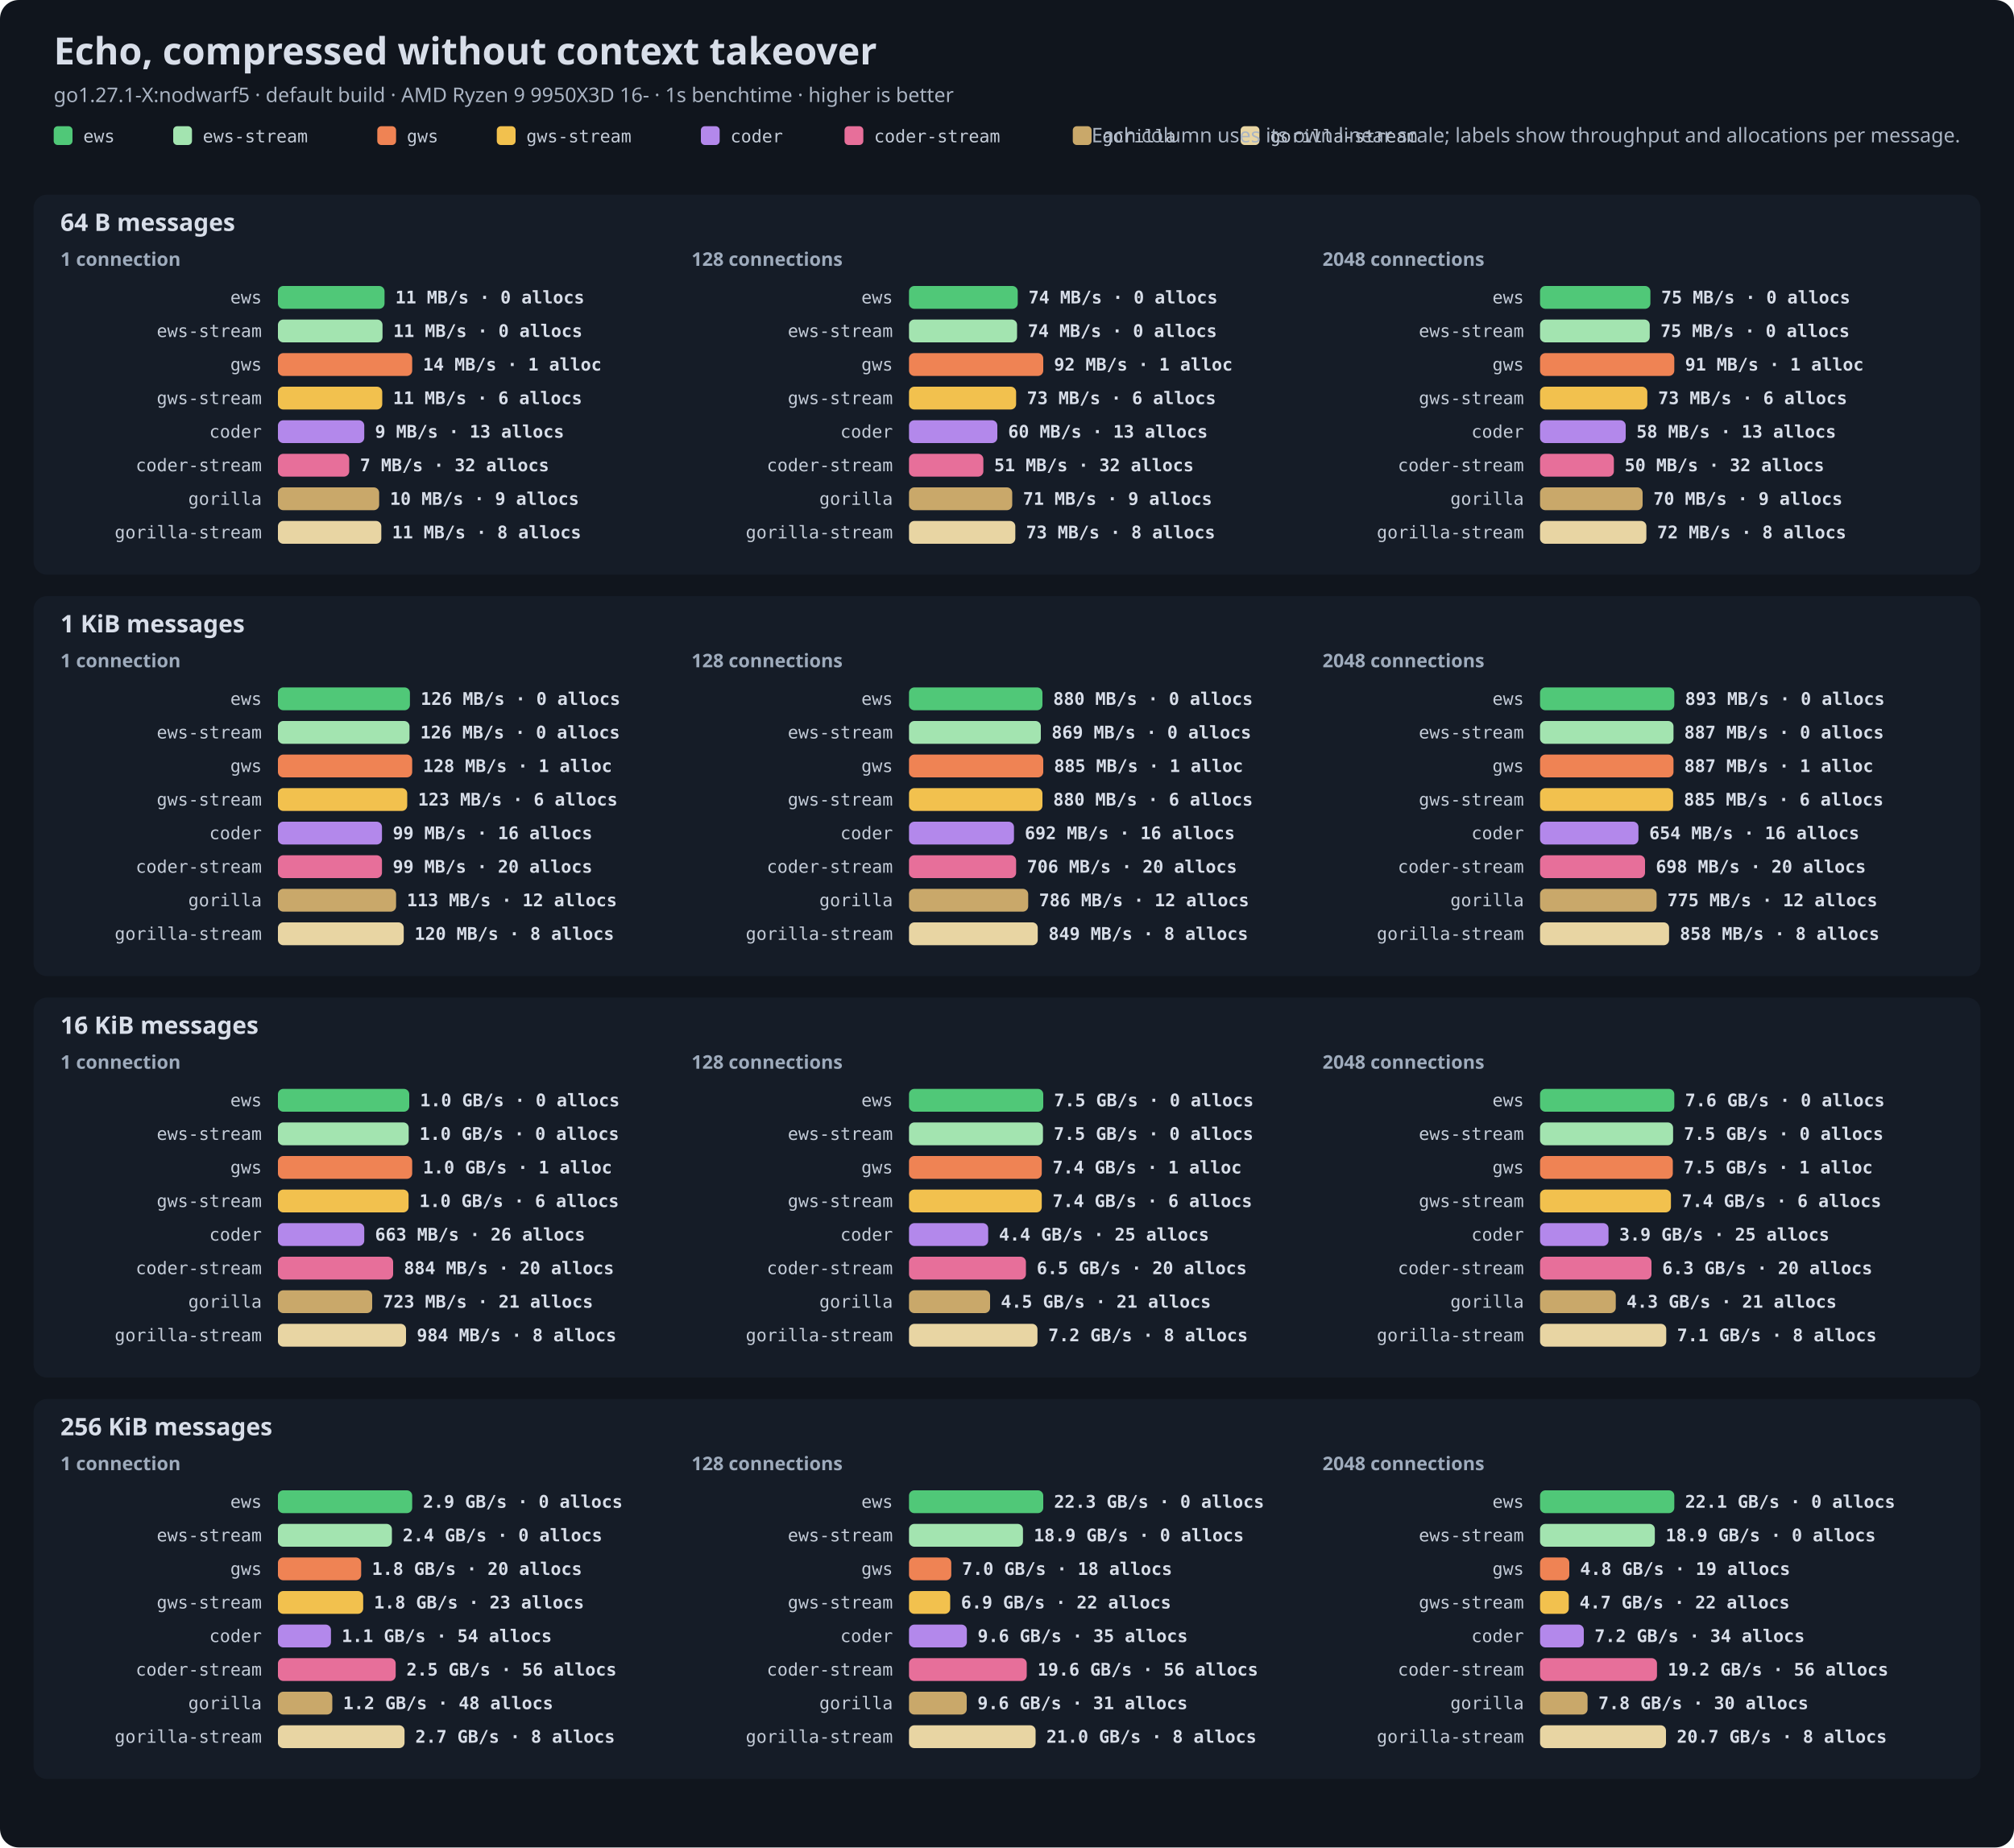
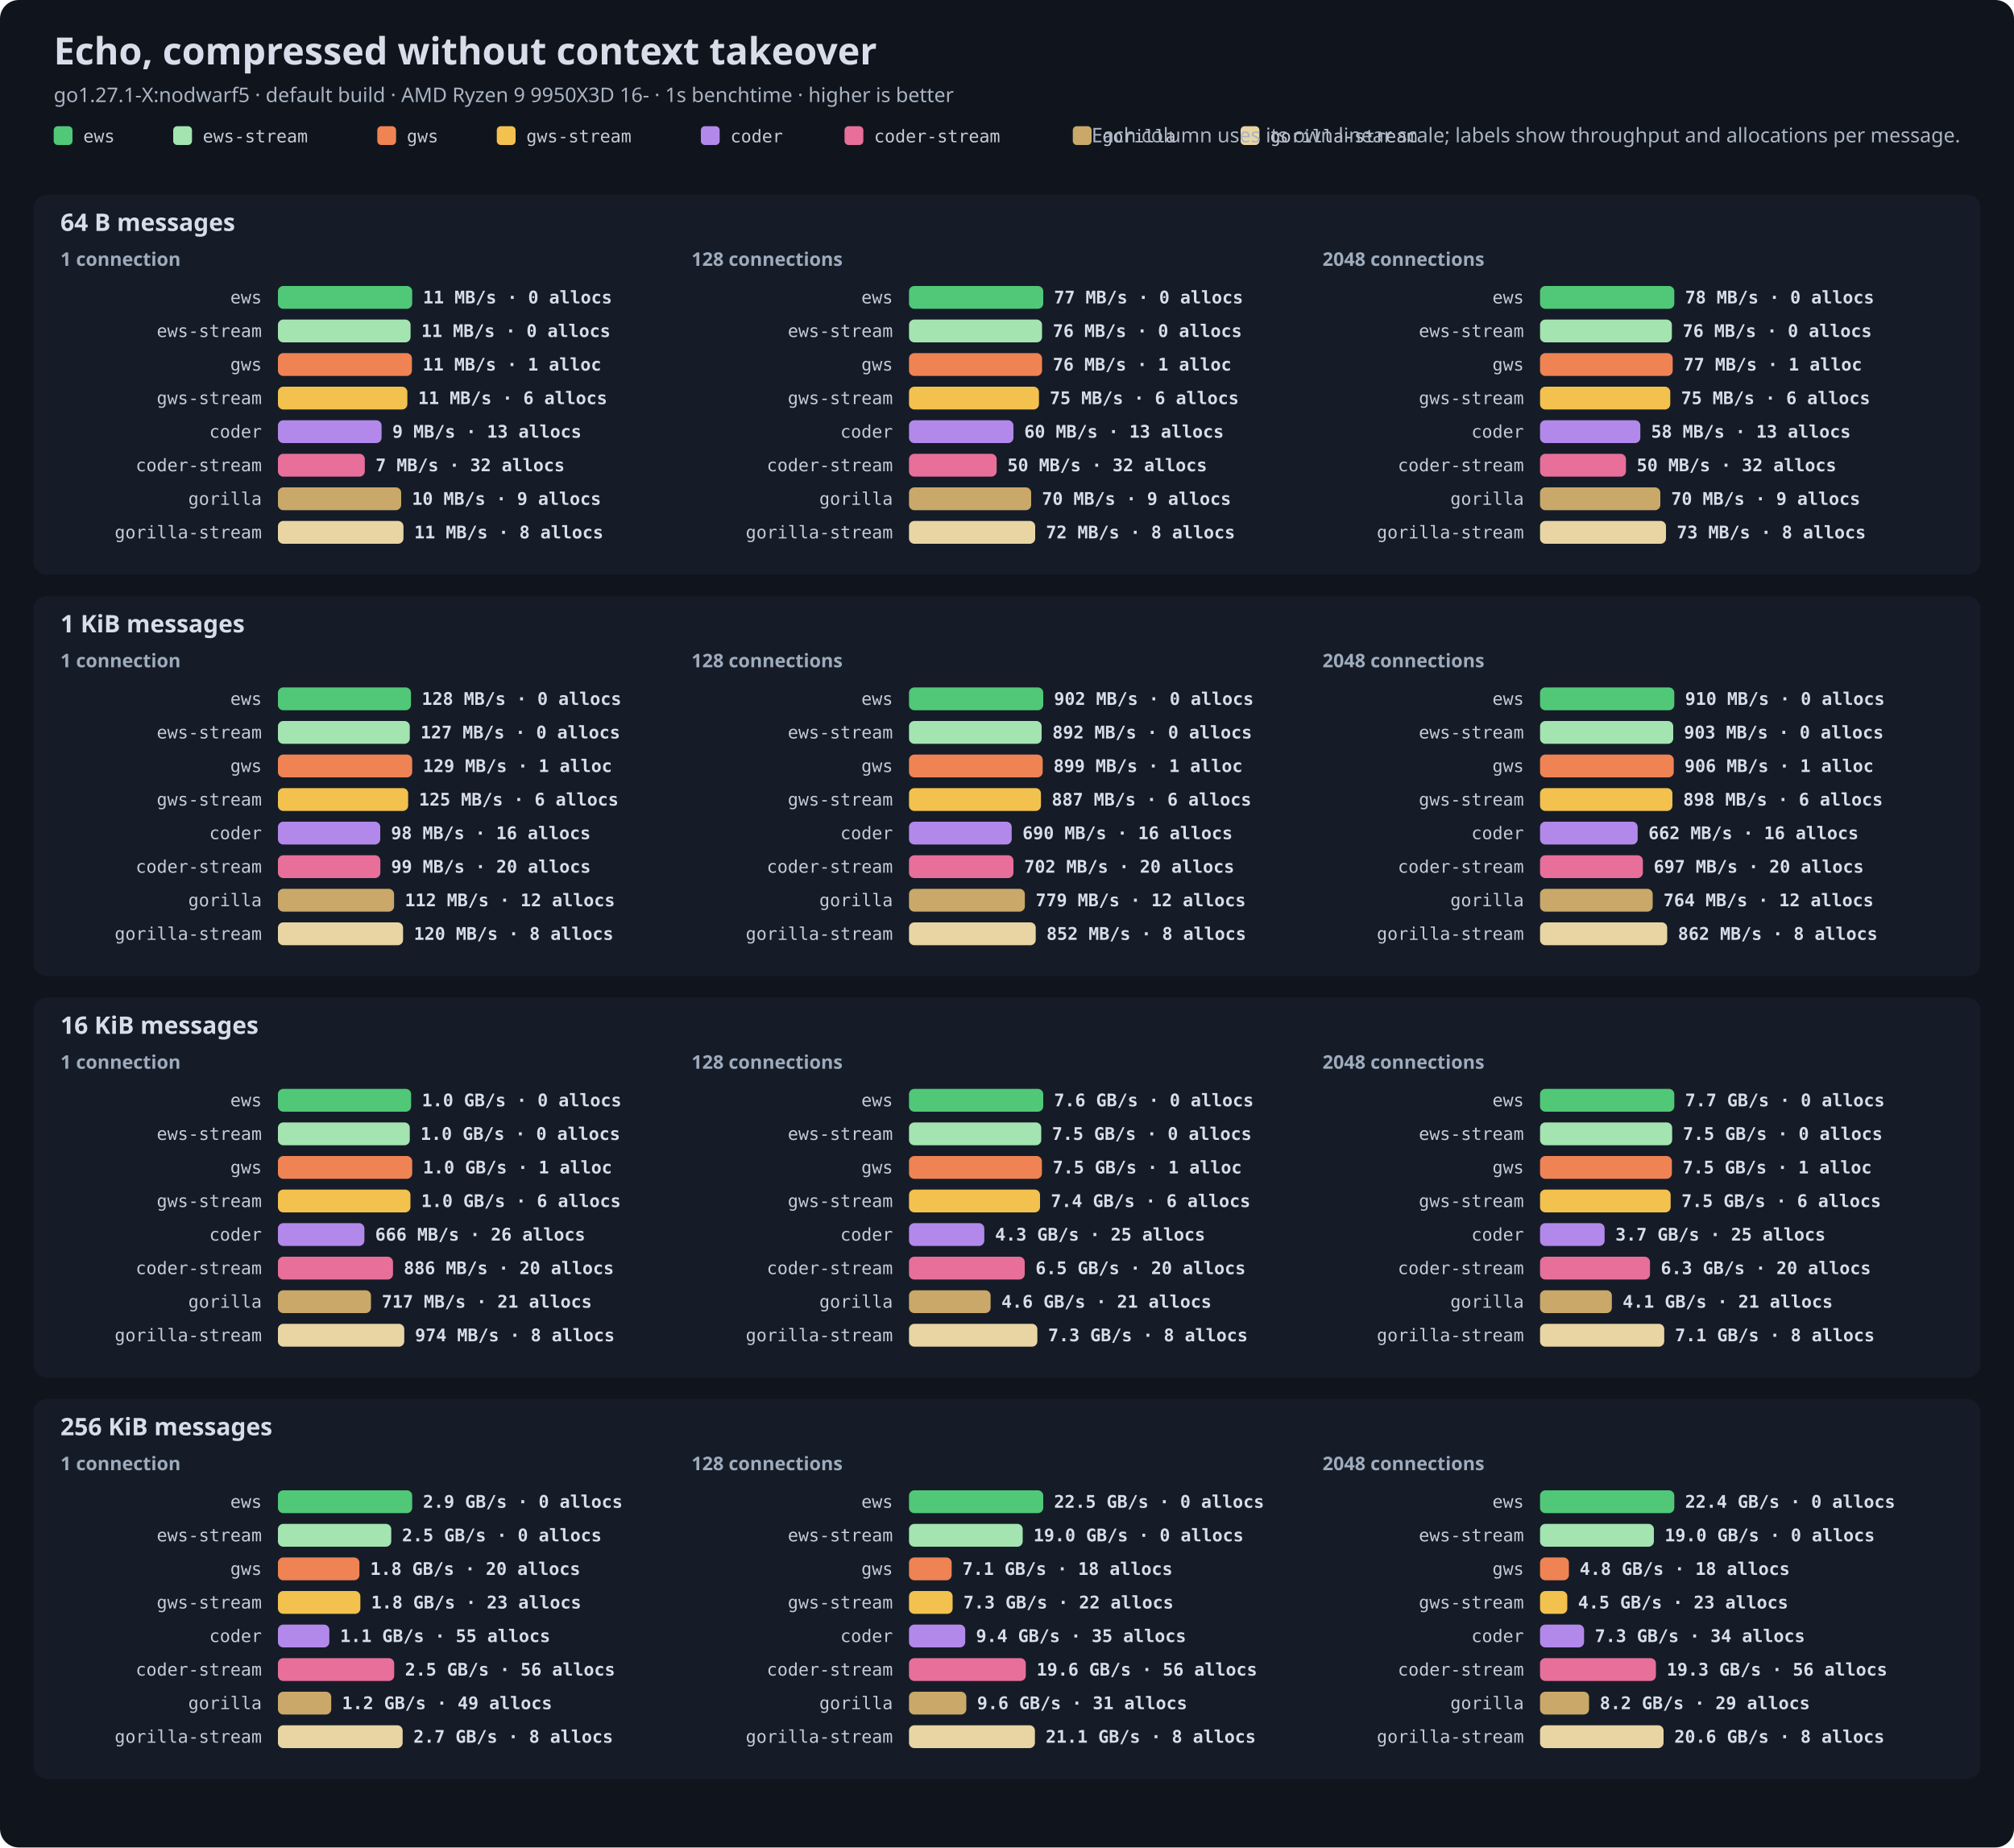
<svg xmlns="http://www.w3.org/2000/svg" width="1500" height="1376" viewBox="0 0 1500 1376" role="img" aria-labelledby="title desc">
  <style>text{font-family:ui-monospace,SFMono-Regular,Menlo,Consolas,monospace;fill:#d8dee9}.title{font-family:ui-sans-serif,system-ui,sans-serif;font-size:28px;font-weight:700}.subtitle{font-family:ui-sans-serif,system-ui,sans-serif;font-size:15px;fill:#aab4c3}.group{font-family:ui-sans-serif,system-ui,sans-serif;font-size:18px;font-weight:650}.contract{font-family:ui-sans-serif,system-ui,sans-serif;font-size:14px;font-weight:650;fill:#9eabbc}.series{font-size:13px;fill:#c4ccd8}.value{font-size:13px;font-weight:650}.panel{fill:#151c27}</style>
  <rect width="1500" height="1376" rx="14" fill="#10151d" />
  <text class="title" x="40" y="48">Echo, compressed without context takeover</text>
  <text class="subtitle" x="40" y="76">go1.27.1-X:nodwarf5 · default build · AMD Ryzen 9 9950X3D 16- · 1s benchtime · higher is better</text>
  <rect x="40" y="94" width="14" height="14" rx="3" fill="#50c878" />
  <text class="series" x="62" y="106">ews</text>
  <rect x="129" y="94" width="14" height="14" rx="3" fill="#a3e4b0" />
  <text class="series" x="151" y="106">ews-stream</text>
  <rect x="281" y="94" width="14" height="14" rx="3" fill="#ef8354" />
  <text class="series" x="303" y="106">gws</text>
  <rect x="370" y="94" width="14" height="14" rx="3" fill="#f2c14e" />
  <text class="series" x="392" y="106">gws-stream</text>
  <rect x="522" y="94" width="14" height="14" rx="3" fill="#b388eb" />
  <text class="series" x="544" y="106">coder</text>
  <rect x="629" y="94" width="14" height="14" rx="3" fill="#e76f9a" />
  <text class="series" x="651" y="106">coder-stream</text>
  <rect x="799" y="94" width="14" height="14" rx="3" fill="#c9a86a" />
  <text class="series" x="821" y="106">gorilla</text>
  <rect x="924" y="94" width="14" height="14" rx="3" fill="#e8d5a3" />
  <text class="series" x="946" y="106">gorilla-stream</text>
  <text class="subtitle" x="1460" y="106" text-anchor="end">Each column uses its own linear scale; labels show throughput and allocations per message.</text>
  <g transform="translate(0,145)">
    <rect class="panel" x="25" y="0" width="1450" height="283" rx="10" />
    <text class="group" x="45" y="27">64 B messages</text>
    <text class="contract" x="45" y="53">1 connection</text>
    <text class="series" x="195" y="81" text-anchor="end">ews</text>
-     <rect x="207" y="68" width="79.4" height="17" rx="4" fill="#50c878" />
-     <text class="value" x="294.4" y="81">11 MB/s · 0 allocs</text>
+     <rect x="207" y="68" width="100.0" height="17" rx="4" fill="#50c878" />
+     <text class="value" x="315.0" y="81">11 MB/s · 0 allocs</text>
    <text class="series" x="195" y="106" text-anchor="end">ews-stream</text>
-     <rect x="207" y="93" width="77.9" height="17" rx="4" fill="#a3e4b0" />
-     <text class="value" x="292.9" y="106">11 MB/s · 0 allocs</text>
+     <rect x="207" y="93" width="98.8" height="17" rx="4" fill="#a3e4b0" />
+     <text class="value" x="313.8" y="106">11 MB/s · 0 allocs</text>
    <text class="series" x="195" y="131" text-anchor="end">gws</text>
-     <rect x="207" y="118" width="100.0" height="17" rx="4" fill="#ef8354" />
-     <text class="value" x="315.0" y="131">14 MB/s · 1 alloc</text>
+     <rect x="207" y="118" width="99.8" height="17" rx="4" fill="#ef8354" />
+     <text class="value" x="314.8" y="131">11 MB/s · 1 alloc</text>
    <text class="series" x="195" y="156" text-anchor="end">gws-stream</text>
-     <rect x="207" y="143" width="77.7" height="17" rx="4" fill="#f2c14e" />
-     <text class="value" x="292.7" y="156">11 MB/s · 6 allocs</text>
+     <rect x="207" y="143" width="96.4" height="17" rx="4" fill="#f2c14e" />
+     <text class="value" x="311.4" y="156">11 MB/s · 6 allocs</text>
    <text class="series" x="195" y="181" text-anchor="end">coder</text>
-     <rect x="207" y="168" width="64.3" height="17" rx="4" fill="#b388eb" />
-     <text class="value" x="279.3" y="181">9 MB/s · 13 allocs</text>
+     <rect x="207" y="168" width="77.2" height="17" rx="4" fill="#b388eb" />
+     <text class="value" x="292.2" y="181">9 MB/s · 13 allocs</text>
    <text class="series" x="195" y="206" text-anchor="end">coder-stream</text>
-     <rect x="207" y="193" width="53.1" height="17" rx="4" fill="#e76f9a" />
-     <text class="value" x="268.1" y="206">7 MB/s · 32 allocs</text>
+     <rect x="207" y="193" width="64.7" height="17" rx="4" fill="#e76f9a" />
+     <text class="value" x="279.7" y="206">7 MB/s · 32 allocs</text>
    <text class="series" x="195" y="231" text-anchor="end">gorilla</text>
-     <rect x="207" y="218" width="75.4" height="17" rx="4" fill="#c9a86a" />
-     <text class="value" x="290.4" y="231">10 MB/s · 9 allocs</text>
+     <rect x="207" y="218" width="91.8" height="17" rx="4" fill="#c9a86a" />
+     <text class="value" x="306.8" y="231">10 MB/s · 9 allocs</text>
    <text class="series" x="195" y="256" text-anchor="end">gorilla-stream</text>
-     <rect x="207" y="243" width="77.0" height="17" rx="4" fill="#e8d5a3" />
-     <text class="value" x="292.0" y="256">11 MB/s · 8 allocs</text>
+     <rect x="207" y="243" width="93.5" height="17" rx="4" fill="#e8d5a3" />
+     <text class="value" x="308.5" y="256">11 MB/s · 8 allocs</text>
    <text class="contract" x="515" y="53">128 connections</text>
    <text class="series" x="665" y="81" text-anchor="end">ews</text>
-     <rect x="677" y="68" width="81.0" height="17" rx="4" fill="#50c878" />
-     <text class="value" x="766.0" y="81">74 MB/s · 0 allocs</text>
+     <rect x="677" y="68" width="100.0" height="17" rx="4" fill="#50c878" />
+     <text class="value" x="785.0" y="81">77 MB/s · 0 allocs</text>
    <text class="series" x="665" y="106" text-anchor="end">ews-stream</text>
-     <rect x="677" y="93" width="80.5" height="17" rx="4" fill="#a3e4b0" />
-     <text class="value" x="765.5" y="106">74 MB/s · 0 allocs</text>
+     <rect x="677" y="93" width="99.1" height="17" rx="4" fill="#a3e4b0" />
+     <text class="value" x="784.1" y="106">76 MB/s · 0 allocs</text>
    <text class="series" x="665" y="131" text-anchor="end">gws</text>
-     <rect x="677" y="118" width="100.0" height="17" rx="4" fill="#ef8354" />
-     <text class="value" x="785.0" y="131">92 MB/s · 1 alloc</text>
+     <rect x="677" y="118" width="99.1" height="17" rx="4" fill="#ef8354" />
+     <text class="value" x="784.1" y="131">76 MB/s · 1 alloc</text>
    <text class="series" x="665" y="156" text-anchor="end">gws-stream</text>
-     <rect x="677" y="143" width="79.8" height="17" rx="4" fill="#f2c14e" />
-     <text class="value" x="764.8" y="156">73 MB/s · 6 allocs</text>
+     <rect x="677" y="143" width="96.8" height="17" rx="4" fill="#f2c14e" />
+     <text class="value" x="781.8" y="156">75 MB/s · 6 allocs</text>
    <text class="series" x="665" y="181" text-anchor="end">coder</text>
-     <rect x="677" y="168" width="65.8" height="17" rx="4" fill="#b388eb" />
-     <text class="value" x="750.8" y="181">60 MB/s · 13 allocs</text>
+     <rect x="677" y="168" width="77.8" height="17" rx="4" fill="#b388eb" />
+     <text class="value" x="762.8" y="181">60 MB/s · 13 allocs</text>
    <text class="series" x="665" y="206" text-anchor="end">coder-stream</text>
-     <rect x="677" y="193" width="55.4" height="17" rx="4" fill="#e76f9a" />
-     <text class="value" x="740.4" y="206">51 MB/s · 32 allocs</text>
+     <rect x="677" y="193" width="65.3" height="17" rx="4" fill="#e76f9a" />
+     <text class="value" x="750.3" y="206">50 MB/s · 32 allocs</text>
    <text class="series" x="665" y="231" text-anchor="end">gorilla</text>
-     <rect x="677" y="218" width="76.9" height="17" rx="4" fill="#c9a86a" />
-     <text class="value" x="761.9" y="231">71 MB/s · 9 allocs</text>
+     <rect x="677" y="218" width="91.0" height="17" rx="4" fill="#c9a86a" />
+     <text class="value" x="776.0" y="231">70 MB/s · 9 allocs</text>
    <text class="series" x="665" y="256" text-anchor="end">gorilla-stream</text>
-     <rect x="677" y="243" width="79.2" height="17" rx="4" fill="#e8d5a3" />
-     <text class="value" x="764.2" y="256">73 MB/s · 8 allocs</text>
+     <rect x="677" y="243" width="94.0" height="17" rx="4" fill="#e8d5a3" />
+     <text class="value" x="779.0" y="256">72 MB/s · 8 allocs</text>
    <text class="contract" x="985" y="53">2048 connections</text>
    <text class="series" x="1135" y="81" text-anchor="end">ews</text>
-     <rect x="1147" y="68" width="82.2" height="17" rx="4" fill="#50c878" />
-     <text class="value" x="1237.2" y="81">75 MB/s · 0 allocs</text>
+     <rect x="1147" y="68" width="100.0" height="17" rx="4" fill="#50c878" />
+     <text class="value" x="1255.0" y="81">78 MB/s · 0 allocs</text>
    <text class="series" x="1135" y="106" text-anchor="end">ews-stream</text>
-     <rect x="1147" y="93" width="81.7" height="17" rx="4" fill="#a3e4b0" />
-     <text class="value" x="1236.7" y="106">75 MB/s · 0 allocs</text>
+     <rect x="1147" y="93" width="98.2" height="17" rx="4" fill="#a3e4b0" />
+     <text class="value" x="1253.2" y="106">76 MB/s · 0 allocs</text>
    <text class="series" x="1135" y="131" text-anchor="end">gws</text>
-     <rect x="1147" y="118" width="100.0" height="17" rx="4" fill="#ef8354" />
-     <text class="value" x="1255.0" y="131">91 MB/s · 1 alloc</text>
+     <rect x="1147" y="118" width="98.8" height="17" rx="4" fill="#ef8354" />
+     <text class="value" x="1253.8" y="131">77 MB/s · 1 alloc</text>
    <text class="series" x="1135" y="156" text-anchor="end">gws-stream</text>
-     <rect x="1147" y="143" width="79.9" height="17" rx="4" fill="#f2c14e" />
-     <text class="value" x="1234.9" y="156">73 MB/s · 6 allocs</text>
+     <rect x="1147" y="143" width="97.0" height="17" rx="4" fill="#f2c14e" />
+     <text class="value" x="1252.0" y="156">75 MB/s · 6 allocs</text>
    <text class="series" x="1135" y="181" text-anchor="end">coder</text>
-     <rect x="1147" y="168" width="63.8" height="17" rx="4" fill="#b388eb" />
-     <text class="value" x="1218.8" y="181">58 MB/s · 13 allocs</text>
+     <rect x="1147" y="168" width="74.7" height="17" rx="4" fill="#b388eb" />
+     <text class="value" x="1229.7" y="181">58 MB/s · 13 allocs</text>
    <text class="series" x="1135" y="206" text-anchor="end">coder-stream</text>
-     <rect x="1147" y="193" width="55.0" height="17" rx="4" fill="#e76f9a" />
-     <text class="value" x="1210.0" y="206">50 MB/s · 32 allocs</text>
+     <rect x="1147" y="193" width="64.0" height="17" rx="4" fill="#e76f9a" />
+     <text class="value" x="1219.0" y="206">50 MB/s · 32 allocs</text>
    <text class="series" x="1135" y="231" text-anchor="end">gorilla</text>
-     <rect x="1147" y="218" width="76.4" height="17" rx="4" fill="#c9a86a" />
-     <text class="value" x="1231.4" y="231">70 MB/s · 9 allocs</text>
+     <rect x="1147" y="218" width="89.6" height="17" rx="4" fill="#c9a86a" />
+     <text class="value" x="1244.6" y="231">70 MB/s · 9 allocs</text>
    <text class="series" x="1135" y="256" text-anchor="end">gorilla-stream</text>
-     <rect x="1147" y="243" width="79.2" height="17" rx="4" fill="#e8d5a3" />
-     <text class="value" x="1234.2" y="256">72 MB/s · 8 allocs</text>
+     <rect x="1147" y="243" width="93.8" height="17" rx="4" fill="#e8d5a3" />
+     <text class="value" x="1248.8" y="256">73 MB/s · 8 allocs</text>
  </g>
  <g transform="translate(0,444)">
    <rect class="panel" x="25" y="0" width="1450" height="283" rx="10" />
    <text class="group" x="45" y="27">1 KiB messages</text>
    <text class="contract" x="45" y="53">1 connection</text>
    <text class="series" x="195" y="81" text-anchor="end">ews</text>
-     <rect x="207" y="68" width="98.3" height="17" rx="4" fill="#50c878" />
-     <text class="value" x="313.3" y="81">126 MB/s · 0 allocs</text>
+     <rect x="207" y="68" width="99.1" height="17" rx="4" fill="#50c878" />
+     <text class="value" x="314.1" y="81">128 MB/s · 0 allocs</text>
    <text class="series" x="195" y="106" text-anchor="end">ews-stream</text>
-     <rect x="207" y="93" width="98.0" height="17" rx="4" fill="#a3e4b0" />
-     <text class="value" x="313.0" y="106">126 MB/s · 0 allocs</text>
+     <rect x="207" y="93" width="98.2" height="17" rx="4" fill="#a3e4b0" />
+     <text class="value" x="313.2" y="106">127 MB/s · 0 allocs</text>
    <text class="series" x="195" y="131" text-anchor="end">gws</text>
    <rect x="207" y="118" width="100.0" height="17" rx="4" fill="#ef8354" />
-     <text class="value" x="315.0" y="131">128 MB/s · 1 alloc</text>
+     <text class="value" x="315.0" y="131">129 MB/s · 1 alloc</text>
    <text class="series" x="195" y="156" text-anchor="end">gws-stream</text>
-     <rect x="207" y="143" width="96.3" height="17" rx="4" fill="#f2c14e" />
-     <text class="value" x="311.3" y="156">123 MB/s · 6 allocs</text>
+     <rect x="207" y="143" width="97.0" height="17" rx="4" fill="#f2c14e" />
+     <text class="value" x="312.0" y="156">125 MB/s · 6 allocs</text>
    <text class="series" x="195" y="181" text-anchor="end">coder</text>
-     <rect x="207" y="168" width="77.5" height="17" rx="4" fill="#b388eb" />
-     <text class="value" x="292.5" y="181">99 MB/s · 16 allocs</text>
+     <rect x="207" y="168" width="76.2" height="17" rx="4" fill="#b388eb" />
+     <text class="value" x="291.2" y="181">98 MB/s · 16 allocs</text>
    <text class="series" x="195" y="206" text-anchor="end">coder-stream</text>
-     <rect x="207" y="193" width="77.5" height="17" rx="4" fill="#e76f9a" />
-     <text class="value" x="292.5" y="206">99 MB/s · 20 allocs</text>
+     <rect x="207" y="193" width="76.3" height="17" rx="4" fill="#e76f9a" />
+     <text class="value" x="291.3" y="206">99 MB/s · 20 allocs</text>
    <text class="series" x="195" y="231" text-anchor="end">gorilla</text>
-     <rect x="207" y="218" width="88.0" height="17" rx="4" fill="#c9a86a" />
-     <text class="value" x="303.0" y="231">113 MB/s · 12 allocs</text>
+     <rect x="207" y="218" width="86.5" height="17" rx="4" fill="#c9a86a" />
+     <text class="value" x="301.5" y="231">112 MB/s · 12 allocs</text>
    <text class="series" x="195" y="256" text-anchor="end">gorilla-stream</text>
-     <rect x="207" y="243" width="93.7" height="17" rx="4" fill="#e8d5a3" />
-     <text class="value" x="308.7" y="256">120 MB/s · 8 allocs</text>
+     <rect x="207" y="243" width="93.2" height="17" rx="4" fill="#e8d5a3" />
+     <text class="value" x="308.2" y="256">120 MB/s · 8 allocs</text>
    <text class="contract" x="515" y="53">128 connections</text>
    <text class="series" x="665" y="81" text-anchor="end">ews</text>
-     <rect x="677" y="68" width="99.4" height="17" rx="4" fill="#50c878" />
-     <text class="value" x="784.4" y="81">880 MB/s · 0 allocs</text>
+     <rect x="677" y="68" width="100.0" height="17" rx="4" fill="#50c878" />
+     <text class="value" x="785.0" y="81">902 MB/s · 0 allocs</text>
    <text class="series" x="665" y="106" text-anchor="end">ews-stream</text>
-     <rect x="677" y="93" width="98.2" height="17" rx="4" fill="#a3e4b0" />
-     <text class="value" x="783.2" y="106">869 MB/s · 0 allocs</text>
+     <rect x="677" y="93" width="98.8" height="17" rx="4" fill="#a3e4b0" />
+     <text class="value" x="783.8" y="106">892 MB/s · 0 allocs</text>
    <text class="series" x="665" y="131" text-anchor="end">gws</text>
-     <rect x="677" y="118" width="100.0" height="17" rx="4" fill="#ef8354" />
-     <text class="value" x="785.0" y="131">885 MB/s · 1 alloc</text>
+     <rect x="677" y="118" width="99.6" height="17" rx="4" fill="#ef8354" />
+     <text class="value" x="784.6" y="131">899 MB/s · 1 alloc</text>
    <text class="series" x="665" y="156" text-anchor="end">gws-stream</text>
-     <rect x="677" y="143" width="99.4" height="17" rx="4" fill="#f2c14e" />
-     <text class="value" x="784.4" y="156">880 MB/s · 6 allocs</text>
+     <rect x="677" y="143" width="98.3" height="17" rx="4" fill="#f2c14e" />
+     <text class="value" x="783.3" y="156">887 MB/s · 6 allocs</text>
    <text class="series" x="665" y="181" text-anchor="end">coder</text>
-     <rect x="677" y="168" width="78.2" height="17" rx="4" fill="#b388eb" />
-     <text class="value" x="763.2" y="181">692 MB/s · 16 allocs</text>
+     <rect x="677" y="168" width="76.5" height="17" rx="4" fill="#b388eb" />
+     <text class="value" x="761.5" y="181">690 MB/s · 16 allocs</text>
    <text class="series" x="665" y="206" text-anchor="end">coder-stream</text>
-     <rect x="677" y="193" width="79.8" height="17" rx="4" fill="#e76f9a" />
-     <text class="value" x="764.8" y="206">706 MB/s · 20 allocs</text>
+     <rect x="677" y="193" width="77.8" height="17" rx="4" fill="#e76f9a" />
+     <text class="value" x="762.8" y="206">702 MB/s · 20 allocs</text>
    <text class="series" x="665" y="231" text-anchor="end">gorilla</text>
-     <rect x="677" y="218" width="88.8" height="17" rx="4" fill="#c9a86a" />
-     <text class="value" x="773.8" y="231">786 MB/s · 12 allocs</text>
+     <rect x="677" y="218" width="86.3" height="17" rx="4" fill="#c9a86a" />
+     <text class="value" x="771.3" y="231">779 MB/s · 12 allocs</text>
    <text class="series" x="665" y="256" text-anchor="end">gorilla-stream</text>
-     <rect x="677" y="243" width="95.9" height="17" rx="4" fill="#e8d5a3" />
-     <text class="value" x="780.9" y="256">849 MB/s · 8 allocs</text>
+     <rect x="677" y="243" width="94.4" height="17" rx="4" fill="#e8d5a3" />
+     <text class="value" x="779.4" y="256">852 MB/s · 8 allocs</text>
    <text class="contract" x="985" y="53">2048 connections</text>
    <text class="series" x="1135" y="81" text-anchor="end">ews</text>
    <rect x="1147" y="68" width="100.0" height="17" rx="4" fill="#50c878" />
-     <text class="value" x="1255.0" y="81">893 MB/s · 0 allocs</text>
+     <text class="value" x="1255.0" y="81">910 MB/s · 0 allocs</text>
    <text class="series" x="1135" y="106" text-anchor="end">ews-stream</text>
-     <rect x="1147" y="93" width="99.4" height="17" rx="4" fill="#a3e4b0" />
-     <text class="value" x="1254.4" y="106">887 MB/s · 0 allocs</text>
+     <rect x="1147" y="93" width="99.2" height="17" rx="4" fill="#a3e4b0" />
+     <text class="value" x="1254.2" y="106">903 MB/s · 0 allocs</text>
    <text class="series" x="1135" y="131" text-anchor="end">gws</text>
-     <rect x="1147" y="118" width="99.4" height="17" rx="4" fill="#ef8354" />
-     <text class="value" x="1254.4" y="131">887 MB/s · 1 alloc</text>
+     <rect x="1147" y="118" width="99.6" height="17" rx="4" fill="#ef8354" />
+     <text class="value" x="1254.6" y="131">906 MB/s · 1 alloc</text>
    <text class="series" x="1135" y="156" text-anchor="end">gws-stream</text>
-     <rect x="1147" y="143" width="99.1" height="17" rx="4" fill="#f2c14e" />
-     <text class="value" x="1254.1" y="156">885 MB/s · 6 allocs</text>
+     <rect x="1147" y="143" width="98.6" height="17" rx="4" fill="#f2c14e" />
+     <text class="value" x="1253.6" y="156">898 MB/s · 6 allocs</text>
    <text class="series" x="1135" y="181" text-anchor="end">coder</text>
-     <rect x="1147" y="168" width="73.3" height="17" rx="4" fill="#b388eb" />
-     <text class="value" x="1228.3" y="181">654 MB/s · 16 allocs</text>
+     <rect x="1147" y="168" width="72.7" height="17" rx="4" fill="#b388eb" />
+     <text class="value" x="1227.7" y="181">662 MB/s · 16 allocs</text>
    <text class="series" x="1135" y="206" text-anchor="end">coder-stream</text>
-     <rect x="1147" y="193" width="78.2" height="17" rx="4" fill="#e76f9a" />
-     <text class="value" x="1233.2" y="206">698 MB/s · 20 allocs</text>
+     <rect x="1147" y="193" width="76.6" height="17" rx="4" fill="#e76f9a" />
+     <text class="value" x="1231.6" y="206">697 MB/s · 20 allocs</text>
    <text class="series" x="1135" y="231" text-anchor="end">gorilla</text>
-     <rect x="1147" y="218" width="86.8" height="17" rx="4" fill="#c9a86a" />
-     <text class="value" x="1241.8" y="231">775 MB/s · 12 allocs</text>
+     <rect x="1147" y="218" width="83.9" height="17" rx="4" fill="#c9a86a" />
+     <text class="value" x="1238.9" y="231">764 MB/s · 12 allocs</text>
    <text class="series" x="1135" y="256" text-anchor="end">gorilla-stream</text>
-     <rect x="1147" y="243" width="96.1" height="17" rx="4" fill="#e8d5a3" />
-     <text class="value" x="1251.1" y="256">858 MB/s · 8 allocs</text>
+     <rect x="1147" y="243" width="94.7" height="17" rx="4" fill="#e8d5a3" />
+     <text class="value" x="1249.7" y="256">862 MB/s · 8 allocs</text>
  </g>
  <g transform="translate(0,743)">
    <rect class="panel" x="25" y="0" width="1450" height="283" rx="10" />
    <text class="group" x="45" y="27">16 KiB messages</text>
    <text class="contract" x="45" y="53">1 connection</text>
    <text class="series" x="195" y="81" text-anchor="end">ews</text>
-     <rect x="207" y="68" width="97.8" height="17" rx="4" fill="#50c878" />
-     <text class="value" x="312.8" y="81">1.0 GB/s · 0 allocs</text>
+     <rect x="207" y="68" width="99.2" height="17" rx="4" fill="#50c878" />
+     <text class="value" x="314.2" y="81">1.0 GB/s · 0 allocs</text>
    <text class="series" x="195" y="106" text-anchor="end">ews-stream</text>
-     <rect x="207" y="93" width="97.4" height="17" rx="4" fill="#a3e4b0" />
-     <text class="value" x="312.4" y="106">1.0 GB/s · 0 allocs</text>
+     <rect x="207" y="93" width="98.2" height="17" rx="4" fill="#a3e4b0" />
+     <text class="value" x="313.2" y="106">1.0 GB/s · 0 allocs</text>
    <text class="series" x="195" y="131" text-anchor="end">gws</text>
    <rect x="207" y="118" width="100.0" height="17" rx="4" fill="#ef8354" />
    <text class="value" x="315.0" y="131">1.0 GB/s · 1 alloc</text>
    <text class="series" x="195" y="156" text-anchor="end">gws-stream</text>
-     <rect x="207" y="143" width="97.3" height="17" rx="4" fill="#f2c14e" />
-     <text class="value" x="312.3" y="156">1.0 GB/s · 6 allocs</text>
+     <rect x="207" y="143" width="98.7" height="17" rx="4" fill="#f2c14e" />
+     <text class="value" x="313.7" y="156">1.0 GB/s · 6 allocs</text>
    <text class="series" x="195" y="181" text-anchor="end">coder</text>
-     <rect x="207" y="168" width="64.3" height="17" rx="4" fill="#b388eb" />
-     <text class="value" x="279.3" y="181">663 MB/s · 26 allocs</text>
+     <rect x="207" y="168" width="64.4" height="17" rx="4" fill="#b388eb" />
+     <text class="value" x="279.4" y="181">666 MB/s · 26 allocs</text>
    <text class="series" x="195" y="206" text-anchor="end">coder-stream</text>
-     <rect x="207" y="193" width="85.8" height="17" rx="4" fill="#e76f9a" />
-     <text class="value" x="300.8" y="206">884 MB/s · 20 allocs</text>
+     <rect x="207" y="193" width="85.7" height="17" rx="4" fill="#e76f9a" />
+     <text class="value" x="300.7" y="206">886 MB/s · 20 allocs</text>
    <text class="series" x="195" y="231" text-anchor="end">gorilla</text>
-     <rect x="207" y="218" width="70.2" height="17" rx="4" fill="#c9a86a" />
-     <text class="value" x="285.2" y="231">723 MB/s · 21 allocs</text>
+     <rect x="207" y="218" width="69.3" height="17" rx="4" fill="#c9a86a" />
+     <text class="value" x="284.3" y="231">717 MB/s · 21 allocs</text>
    <text class="series" x="195" y="256" text-anchor="end">gorilla-stream</text>
-     <rect x="207" y="243" width="95.4" height="17" rx="4" fill="#e8d5a3" />
-     <text class="value" x="310.4" y="256">984 MB/s · 8 allocs</text>
+     <rect x="207" y="243" width="94.1" height="17" rx="4" fill="#e8d5a3" />
+     <text class="value" x="309.1" y="256">974 MB/s · 8 allocs</text>
    <text class="contract" x="515" y="53">128 connections</text>
    <text class="series" x="665" y="81" text-anchor="end">ews</text>
    <rect x="677" y="68" width="100.0" height="17" rx="4" fill="#50c878" />
-     <text class="value" x="785.0" y="81">7.5 GB/s · 0 allocs</text>
+     <text class="value" x="785.0" y="81">7.6 GB/s · 0 allocs</text>
    <text class="series" x="665" y="106" text-anchor="end">ews-stream</text>
-     <rect x="677" y="93" width="99.8" height="17" rx="4" fill="#a3e4b0" />
-     <text class="value" x="784.8" y="106">7.5 GB/s · 0 allocs</text>
+     <rect x="677" y="93" width="98.5" height="17" rx="4" fill="#a3e4b0" />
+     <text class="value" x="783.5" y="106">7.5 GB/s · 0 allocs</text>
    <text class="series" x="665" y="131" text-anchor="end">gws</text>
-     <rect x="677" y="118" width="98.9" height="17" rx="4" fill="#ef8354" />
-     <text class="value" x="783.9" y="131">7.4 GB/s · 1 alloc</text>
+     <rect x="677" y="118" width="99.0" height="17" rx="4" fill="#ef8354" />
+     <text class="value" x="784.0" y="131">7.5 GB/s · 1 alloc</text>
    <text class="series" x="665" y="156" text-anchor="end">gws-stream</text>
-     <rect x="677" y="143" width="98.9" height="17" rx="4" fill="#f2c14e" />
-     <text class="value" x="783.9" y="156">7.4 GB/s · 6 allocs</text>
+     <rect x="677" y="143" width="97.6" height="17" rx="4" fill="#f2c14e" />
+     <text class="value" x="782.6" y="156">7.4 GB/s · 6 allocs</text>
    <text class="series" x="665" y="181" text-anchor="end">coder</text>
-     <rect x="677" y="168" width="59.0" height="17" rx="4" fill="#b388eb" />
-     <text class="value" x="744.0" y="181">4.4 GB/s · 25 allocs</text>
+     <rect x="677" y="168" width="56.1" height="17" rx="4" fill="#b388eb" />
+     <text class="value" x="741.1" y="181">4.3 GB/s · 25 allocs</text>
    <text class="series" x="665" y="206" text-anchor="end">coder-stream</text>
-     <rect x="677" y="193" width="87.1" height="17" rx="4" fill="#e76f9a" />
-     <text class="value" x="772.1" y="206">6.5 GB/s · 20 allocs</text>
+     <rect x="677" y="193" width="86.2" height="17" rx="4" fill="#e76f9a" />
+     <text class="value" x="771.2" y="206">6.5 GB/s · 20 allocs</text>
    <text class="series" x="665" y="231" text-anchor="end">gorilla</text>
-     <rect x="677" y="218" width="60.4" height="17" rx="4" fill="#c9a86a" />
-     <text class="value" x="745.4" y="231">4.5 GB/s · 21 allocs</text>
+     <rect x="677" y="218" width="60.8" height="17" rx="4" fill="#c9a86a" />
+     <text class="value" x="745.8" y="231">4.6 GB/s · 21 allocs</text>
    <text class="series" x="665" y="256" text-anchor="end">gorilla-stream</text>
-     <rect x="677" y="243" width="95.7" height="17" rx="4" fill="#e8d5a3" />
-     <text class="value" x="780.7" y="256">7.2 GB/s · 8 allocs</text>
+     <rect x="677" y="243" width="95.6" height="17" rx="4" fill="#e8d5a3" />
+     <text class="value" x="780.6" y="256">7.3 GB/s · 8 allocs</text>
    <text class="contract" x="985" y="53">2048 connections</text>
    <text class="series" x="1135" y="81" text-anchor="end">ews</text>
    <rect x="1147" y="68" width="100.0" height="17" rx="4" fill="#50c878" />
-     <text class="value" x="1255.0" y="81">7.6 GB/s · 0 allocs</text>
+     <text class="value" x="1255.0" y="81">7.7 GB/s · 0 allocs</text>
    <text class="series" x="1135" y="106" text-anchor="end">ews-stream</text>
-     <rect x="1147" y="93" width="99.1" height="17" rx="4" fill="#a3e4b0" />
-     <text class="value" x="1254.1" y="106">7.5 GB/s · 0 allocs</text>
+     <rect x="1147" y="93" width="98.4" height="17" rx="4" fill="#a3e4b0" />
+     <text class="value" x="1253.4" y="106">7.5 GB/s · 0 allocs</text>
    <text class="series" x="1135" y="131" text-anchor="end">gws</text>
-     <rect x="1147" y="118" width="98.9" height="17" rx="4" fill="#ef8354" />
-     <text class="value" x="1253.9" y="131">7.5 GB/s · 1 alloc</text>
+     <rect x="1147" y="118" width="98.2" height="17" rx="4" fill="#ef8354" />
+     <text class="value" x="1253.2" y="131">7.5 GB/s · 1 alloc</text>
    <text class="series" x="1135" y="156" text-anchor="end">gws-stream</text>
-     <rect x="1147" y="143" width="97.5" height="17" rx="4" fill="#f2c14e" />
-     <text class="value" x="1252.5" y="156">7.4 GB/s · 6 allocs</text>
+     <rect x="1147" y="143" width="97.3" height="17" rx="4" fill="#f2c14e" />
+     <text class="value" x="1252.3" y="156">7.5 GB/s · 6 allocs</text>
    <text class="series" x="1135" y="181" text-anchor="end">coder</text>
-     <rect x="1147" y="168" width="51.0" height="17" rx="4" fill="#b388eb" />
-     <text class="value" x="1206.0" y="181">3.9 GB/s · 25 allocs</text>
+     <rect x="1147" y="168" width="48.1" height="17" rx="4" fill="#b388eb" />
+     <text class="value" x="1203.1" y="181">3.7 GB/s · 25 allocs</text>
    <text class="series" x="1135" y="206" text-anchor="end">coder-stream</text>
-     <rect x="1147" y="193" width="83.0" height="17" rx="4" fill="#e76f9a" />
-     <text class="value" x="1238.0" y="206">6.3 GB/s · 20 allocs</text>
+     <rect x="1147" y="193" width="81.9" height="17" rx="4" fill="#e76f9a" />
+     <text class="value" x="1236.9" y="206">6.3 GB/s · 20 allocs</text>
    <text class="series" x="1135" y="231" text-anchor="end">gorilla</text>
-     <rect x="1147" y="218" width="56.4" height="17" rx="4" fill="#c9a86a" />
-     <text class="value" x="1211.4" y="231">4.3 GB/s · 21 allocs</text>
+     <rect x="1147" y="218" width="53.5" height="17" rx="4" fill="#c9a86a" />
+     <text class="value" x="1208.5" y="231">4.1 GB/s · 21 allocs</text>
    <text class="series" x="1135" y="256" text-anchor="end">gorilla-stream</text>
-     <rect x="1147" y="243" width="94.0" height="17" rx="4" fill="#e8d5a3" />
-     <text class="value" x="1249.0" y="256">7.1 GB/s · 8 allocs</text>
+     <rect x="1147" y="243" width="92.5" height="17" rx="4" fill="#e8d5a3" />
+     <text class="value" x="1247.5" y="256">7.1 GB/s · 8 allocs</text>
  </g>
  <g transform="translate(0,1042)">
    <rect class="panel" x="25" y="0" width="1450" height="283" rx="10" />
    <text class="group" x="45" y="27">256 KiB messages</text>
    <text class="contract" x="45" y="53">1 connection</text>
    <text class="series" x="195" y="81" text-anchor="end">ews</text>
    <rect x="207" y="68" width="100.0" height="17" rx="4" fill="#50c878" />
    <text class="value" x="315.0" y="81">2.9 GB/s · 0 allocs</text>
    <text class="series" x="195" y="106" text-anchor="end">ews-stream</text>
-     <rect x="207" y="93" width="84.9" height="17" rx="4" fill="#a3e4b0" />
-     <text class="value" x="299.9" y="106">2.4 GB/s · 0 allocs</text>
+     <rect x="207" y="93" width="84.4" height="17" rx="4" fill="#a3e4b0" />
+     <text class="value" x="299.4" y="106">2.5 GB/s · 0 allocs</text>
    <text class="series" x="195" y="131" text-anchor="end">gws</text>
-     <rect x="207" y="118" width="62.0" height="17" rx="4" fill="#ef8354" />
-     <text class="value" x="277.0" y="131">1.8 GB/s · 20 allocs</text>
+     <rect x="207" y="118" width="60.7" height="17" rx="4" fill="#ef8354" />
+     <text class="value" x="275.7" y="131">1.8 GB/s · 20 allocs</text>
    <text class="series" x="195" y="156" text-anchor="end">gws-stream</text>
-     <rect x="207" y="143" width="63.5" height="17" rx="4" fill="#f2c14e" />
-     <text class="value" x="278.5" y="156">1.8 GB/s · 23 allocs</text>
+     <rect x="207" y="143" width="61.4" height="17" rx="4" fill="#f2c14e" />
+     <text class="value" x="276.4" y="156">1.8 GB/s · 23 allocs</text>
    <text class="series" x="195" y="181" text-anchor="end">coder</text>
-     <rect x="207" y="168" width="39.5" height="17" rx="4" fill="#b388eb" />
-     <text class="value" x="254.5" y="181">1.1 GB/s · 54 allocs</text>
+     <rect x="207" y="168" width="38.3" height="17" rx="4" fill="#b388eb" />
+     <text class="value" x="253.3" y="181">1.1 GB/s · 55 allocs</text>
    <text class="series" x="195" y="206" text-anchor="end">coder-stream</text>
-     <rect x="207" y="193" width="87.7" height="17" rx="4" fill="#e76f9a" />
-     <text class="value" x="302.7" y="206">2.5 GB/s · 56 allocs</text>
+     <rect x="207" y="193" width="86.6" height="17" rx="4" fill="#e76f9a" />
+     <text class="value" x="301.6" y="206">2.5 GB/s · 56 allocs</text>
    <text class="series" x="195" y="231" text-anchor="end">gorilla</text>
-     <rect x="207" y="218" width="40.5" height="17" rx="4" fill="#c9a86a" />
-     <text class="value" x="255.5" y="231">1.2 GB/s · 48 allocs</text>
+     <rect x="207" y="218" width="39.7" height="17" rx="4" fill="#c9a86a" />
+     <text class="value" x="254.7" y="231">1.2 GB/s · 49 allocs</text>
    <text class="series" x="195" y="256" text-anchor="end">gorilla-stream</text>
-     <rect x="207" y="243" width="94.3" height="17" rx="4" fill="#e8d5a3" />
-     <text class="value" x="309.3" y="256">2.7 GB/s · 8 allocs</text>
+     <rect x="207" y="243" width="92.9" height="17" rx="4" fill="#e8d5a3" />
+     <text class="value" x="307.9" y="256">2.7 GB/s · 8 allocs</text>
    <text class="contract" x="515" y="53">128 connections</text>
    <text class="series" x="665" y="81" text-anchor="end">ews</text>
    <rect x="677" y="68" width="100.0" height="17" rx="4" fill="#50c878" />
-     <text class="value" x="785.0" y="81">22.3 GB/s · 0 allocs</text>
+     <text class="value" x="785.0" y="81">22.5 GB/s · 0 allocs</text>
    <text class="series" x="665" y="106" text-anchor="end">ews-stream</text>
-     <rect x="677" y="93" width="84.9" height="17" rx="4" fill="#a3e4b0" />
-     <text class="value" x="769.9" y="106">18.9 GB/s · 0 allocs</text>
+     <rect x="677" y="93" width="84.7" height="17" rx="4" fill="#a3e4b0" />
+     <text class="value" x="769.7" y="106">19.0 GB/s · 0 allocs</text>
    <text class="series" x="665" y="131" text-anchor="end">gws</text>
-     <rect x="677" y="118" width="31.5" height="17" rx="4" fill="#ef8354" />
-     <text class="value" x="716.5" y="131">7.0 GB/s · 18 allocs</text>
+     <rect x="677" y="118" width="31.8" height="17" rx="4" fill="#ef8354" />
+     <text class="value" x="716.8" y="131">7.1 GB/s · 18 allocs</text>
    <text class="series" x="665" y="156" text-anchor="end">gws-stream</text>
-     <rect x="677" y="143" width="30.7" height="17" rx="4" fill="#f2c14e" />
-     <text class="value" x="715.7" y="156">6.9 GB/s · 22 allocs</text>
+     <rect x="677" y="143" width="32.5" height="17" rx="4" fill="#f2c14e" />
+     <text class="value" x="717.5" y="156">7.3 GB/s · 22 allocs</text>
    <text class="series" x="665" y="181" text-anchor="end">coder</text>
-     <rect x="677" y="168" width="43.1" height="17" rx="4" fill="#b388eb" />
-     <text class="value" x="728.1" y="181">9.6 GB/s · 35 allocs</text>
+     <rect x="677" y="168" width="41.9" height="17" rx="4" fill="#b388eb" />
+     <text class="value" x="726.9" y="181">9.4 GB/s · 35 allocs</text>
    <text class="series" x="665" y="206" text-anchor="end">coder-stream</text>
-     <rect x="677" y="193" width="87.7" height="17" rx="4" fill="#e76f9a" />
-     <text class="value" x="772.7" y="206">19.6 GB/s · 56 allocs</text>
+     <rect x="677" y="193" width="87.0" height="17" rx="4" fill="#e76f9a" />
+     <text class="value" x="772.0" y="206">19.6 GB/s · 56 allocs</text>
    <text class="series" x="665" y="231" text-anchor="end">gorilla</text>
-     <rect x="677" y="218" width="43.0" height="17" rx="4" fill="#c9a86a" />
-     <text class="value" x="728.0" y="231">9.6 GB/s · 31 allocs</text>
+     <rect x="677" y="218" width="42.7" height="17" rx="4" fill="#c9a86a" />
+     <text class="value" x="727.7" y="231">9.6 GB/s · 31 allocs</text>
    <text class="series" x="665" y="256" text-anchor="end">gorilla-stream</text>
-     <rect x="677" y="243" width="94.3" height="17" rx="4" fill="#e8d5a3" />
-     <text class="value" x="779.3" y="256">21.0 GB/s · 8 allocs</text>
+     <rect x="677" y="243" width="93.8" height="17" rx="4" fill="#e8d5a3" />
+     <text class="value" x="778.8" y="256">21.1 GB/s · 8 allocs</text>
    <text class="contract" x="985" y="53">2048 connections</text>
    <text class="series" x="1135" y="81" text-anchor="end">ews</text>
    <rect x="1147" y="68" width="100.0" height="17" rx="4" fill="#50c878" />
-     <text class="value" x="1255.0" y="81">22.1 GB/s · 0 allocs</text>
+     <text class="value" x="1255.0" y="81">22.4 GB/s · 0 allocs</text>
    <text class="series" x="1135" y="106" text-anchor="end">ews-stream</text>
-     <rect x="1147" y="93" width="85.5" height="17" rx="4" fill="#a3e4b0" />
-     <text class="value" x="1240.5" y="106">18.9 GB/s · 0 allocs</text>
+     <rect x="1147" y="93" width="84.8" height="17" rx="4" fill="#a3e4b0" />
+     <text class="value" x="1239.8" y="106">19.0 GB/s · 0 allocs</text>
    <text class="series" x="1135" y="131" text-anchor="end">gws</text>
-     <rect x="1147" y="118" width="21.8" height="17" rx="4" fill="#ef8354" />
-     <text class="value" x="1176.8" y="131">4.8 GB/s · 19 allocs</text>
+     <rect x="1147" y="118" width="21.5" height="17" rx="4" fill="#ef8354" />
+     <text class="value" x="1176.5" y="131">4.8 GB/s · 18 allocs</text>
    <text class="series" x="1135" y="156" text-anchor="end">gws-stream</text>
-     <rect x="1147" y="143" width="21.4" height="17" rx="4" fill="#f2c14e" />
-     <text class="value" x="1176.4" y="156">4.7 GB/s · 22 allocs</text>
+     <rect x="1147" y="143" width="20.3" height="17" rx="4" fill="#f2c14e" />
+     <text class="value" x="1175.3" y="156">4.5 GB/s · 23 allocs</text>
    <text class="series" x="1135" y="181" text-anchor="end">coder</text>
-     <rect x="1147" y="168" width="32.6" height="17" rx="4" fill="#b388eb" />
-     <text class="value" x="1187.6" y="181">7.2 GB/s · 34 allocs</text>
+     <rect x="1147" y="168" width="32.8" height="17" rx="4" fill="#b388eb" />
+     <text class="value" x="1187.8" y="181">7.3 GB/s · 34 allocs</text>
    <text class="series" x="1135" y="206" text-anchor="end">coder-stream</text>
-     <rect x="1147" y="193" width="87.1" height="17" rx="4" fill="#e76f9a" />
-     <text class="value" x="1242.1" y="206">19.2 GB/s · 56 allocs</text>
+     <rect x="1147" y="193" width="86.3" height="17" rx="4" fill="#e76f9a" />
+     <text class="value" x="1241.3" y="206">19.3 GB/s · 56 allocs</text>
    <text class="series" x="1135" y="231" text-anchor="end">gorilla</text>
-     <rect x="1147" y="218" width="35.4" height="17" rx="4" fill="#c9a86a" />
-     <text class="value" x="1190.4" y="231">7.8 GB/s · 30 allocs</text>
+     <rect x="1147" y="218" width="36.5" height="17" rx="4" fill="#c9a86a" />
+     <text class="value" x="1191.5" y="231">8.2 GB/s · 29 allocs</text>
    <text class="series" x="1135" y="256" text-anchor="end">gorilla-stream</text>
-     <rect x="1147" y="243" width="93.8" height="17" rx="4" fill="#e8d5a3" />
-     <text class="value" x="1248.8" y="256">20.7 GB/s · 8 allocs</text>
+     <rect x="1147" y="243" width="92.0" height="17" rx="4" fill="#e8d5a3" />
+     <text class="value" x="1247.0" y="256">20.6 GB/s · 8 allocs</text>
  </g>
</svg>
